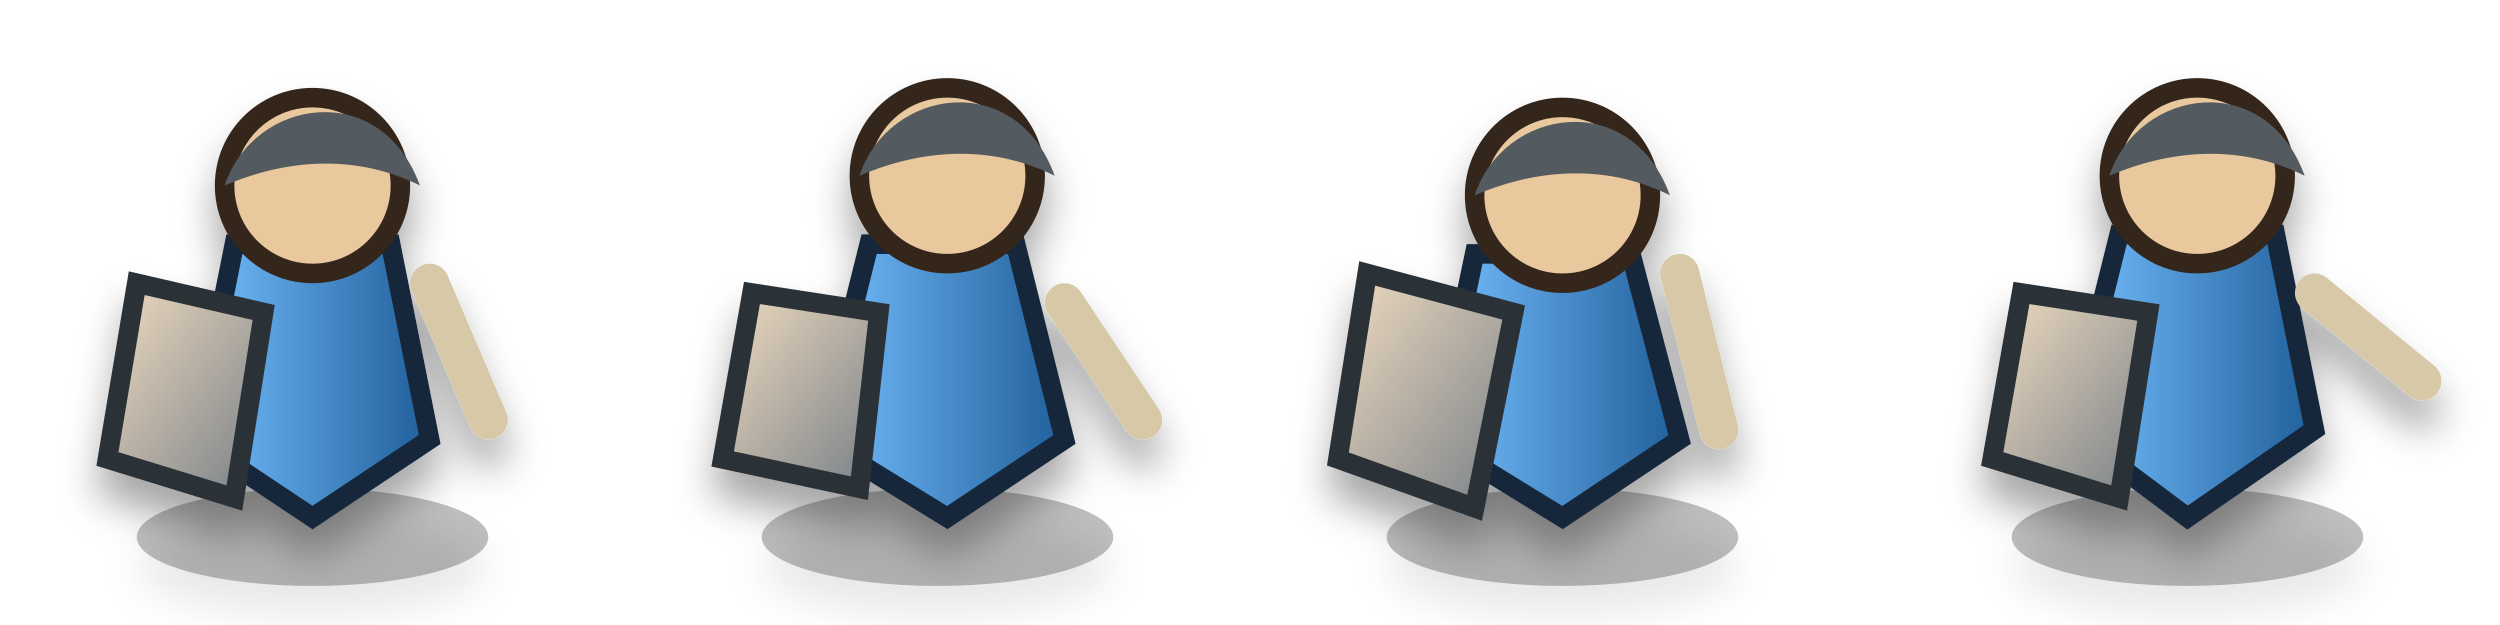
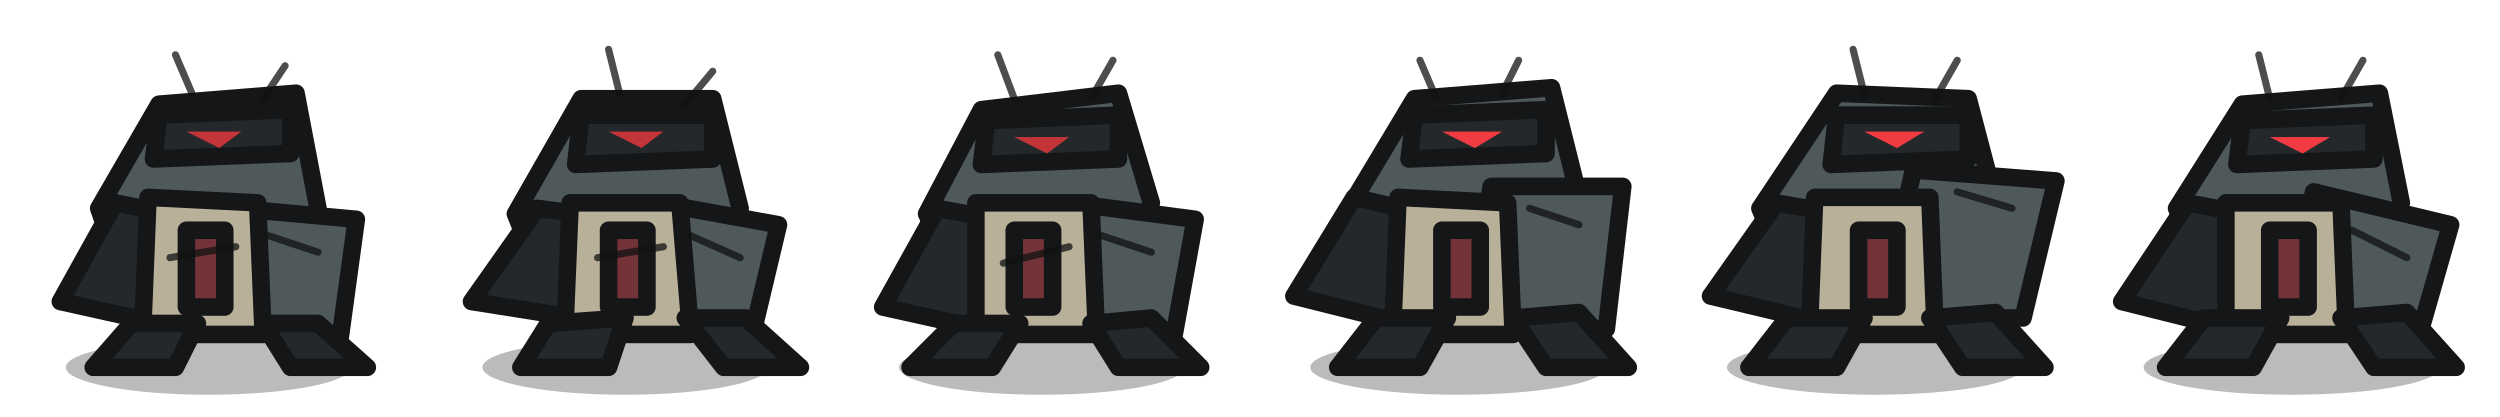
- <svg xmlns="http://www.w3.org/2000/svg" width="256" height="64" viewBox="0 0 256 64">
+ <svg xmlns="http://www.w3.org/2000/svg" width="456" height="76" viewBox="0 0 456 76">
  <defs>
-     <linearGradient id="steel" x1="0" x2="1" y1="0" y2="1">
-       <stop offset="0" stop-color="#f1dcc0" />
-       <stop offset="1" stop-color="#777f87" />
-     </linearGradient>
-     <linearGradient id="blue" x1="0" x2="1">
-       <stop offset="0" stop-color="#76bfff" />
-       <stop offset="1" stop-color="#205f9a" />
-     </linearGradient>
-     <filter id="soft" x="-20%" y="-20%" width="140%" height="140%">
-       <feDropShadow dx="0" dy="3" stdDeviation="2" flood-color="#000" flood-opacity=".35" />
-     </filter>
+     <style>
+       .line{stroke:#151617;stroke-width:3.2;stroke-linecap:round;stroke-linejoin:round}
+       .scratch{stroke:#101112;stroke-width:1.3;stroke-linecap:round;opacity:.75}
+       .steel{fill:#50595a}.dark{fill:#25282a}.cloth{fill:#b9b099}.red{fill:#743338}
+       .hi{fill:#d7d0b1}.shadow{fill:#080909;opacity:.28}
+     </style>
  </defs>
-   <g filter="url(#soft)">
+   <g>
    <g transform="translate(0 0)">
-       <ellipse cx="32" cy="55" rx="18" ry="5" fill="#000" opacity=".25" />
-       <path d="M24 25h16l4 20-12 8-12-8z" fill="url(#blue)" stroke="#14273a" stroke-width="2" />
-       <circle cx="32" cy="19" r="9" fill="#e9c89d" stroke="#34281f" stroke-width="2" />
-       <path d="M23 19c3-9 16-11 20 0-6-3-13-3-20 0z" fill="#525a61" />
-       <path d="M14 29l13 3-3 19-13-4z" fill="url(#steel)" stroke="#2a3238" stroke-width="2" />
-       <path d="M44 29l6 14" stroke="#d7c8a8" stroke-width="4" stroke-linecap="round" />
+       <ellipse class="shadow" cx="38" cy="67" rx="26" ry="5" />
+       <path class="line steel" d="M29 19l25-2 4 21-8 19-25 1-7-20z" />
+       <path class="line dark" d="M21 37l-10 18 18 4 7-19z" />
+       <path class="line steel" d="M43 38l22 2-3 22-22-3z" />
+       <path class="line cloth" d="M27 36l20 1 1 24-22 0z" />
+       <path class="line red" d="M34 42h7v14h-7z" />
+       <path class="line dark" d="M29 21l24-1v8l-25 1z" />
+       <path fill="#c33538" d="M34 24l10 0-4 3z" />
+       <path class="line dark" d="M24 59l-7 8 15 0 4-8zM48 59l5 8 14 0-9-8z" />
+       <path class="scratch" d="M35 17l-3-7M48 18l4-6M31 47l12-2M49 43l9 3" />
    </g>
-     <g transform="translate(64 0)">
-       <ellipse cx="32" cy="55" rx="18" ry="5" fill="#000" opacity=".25" />
-       <path d="M25 25h15l5 20-12 8-13-8z" fill="url(#blue)" stroke="#14273a" stroke-width="2" />
-       <circle cx="33" cy="18" r="9" fill="#e9c89d" stroke="#34281f" stroke-width="2" />
-       <path d="M24 18c3-9 16-11 20 0-6-3-13-3-20 0z" fill="#525a61" />
-       <path d="M13 30l13 2-2 18-14-3z" fill="url(#steel)" stroke="#2a3238" stroke-width="2" />
-       <path d="M45 31l8 12" stroke="#d7c8a8" stroke-width="4" stroke-linecap="round" />
+     <g transform="translate(76 0)">
+       <ellipse class="shadow" cx="38" cy="67" rx="26" ry="5" />
+       <path class="line steel" d="M30 18l24 0 5 20-9 19-24 2-8-20z" />
+       <path class="line dark" d="M22 38l-12 17 19 3 8-18z" />
+       <path class="line steel" d="M44 37l22 4-5 21-22-4z" />
+       <path class="line cloth" d="M28 37l20 0 2 24-23 0z" />
+       <path class="line red" d="M35 42h7v14h-7z" />
+       <path class="line dark" d="M30 21l24 0v8l-25 1z" />
+       <path fill="#c33538" d="M35 24l10 0-4 3z" />
+       <path class="line dark" d="M24 59l-5 8 16 0 3-9zM49 58l7 9 14 0-10-9z" />
+       <path class="scratch" d="M37 17l-2-8M49 19l5-6M33 47l12-2M50 43l9 4" />
    </g>
-     <g transform="translate(128 0)">
-       <ellipse cx="32" cy="55" rx="18" ry="5" fill="#000" opacity=".25" />
-       <path d="M23 26h16l5 19-12 8-13-8z" fill="url(#blue)" stroke="#14273a" stroke-width="2" />
-       <circle cx="32" cy="20" r="9" fill="#e9c89d" stroke="#34281f" stroke-width="2" />
-       <path d="M23 20c3-9 16-11 20 0-6-3-13-3-20 0z" fill="#525a61" />
-       <path d="M12 28l15 4-4 20-14-5z" fill="url(#steel)" stroke="#2a3238" stroke-width="2" />
-       <path d="M44 28l4 16" stroke="#d7c8a8" stroke-width="4" stroke-linecap="round" />
+     <g transform="translate(152 0)">
+       <ellipse class="shadow" cx="38" cy="67" rx="26" ry="5" />
+       <path class="line steel" d="M27 20l25-3 6 20-8 20-24 1-9-19z" />
+       <path class="line dark" d="M19 38l-10 18 18 4 8-19z" />
+       <path class="line steel" d="M43 37l23 3-4 22-23-4z" />
+       <path class="line cloth" d="M26 37l21 0 1 24-22 0z" />
+       <path class="line red" d="M33 42h7v14h-7z" />
+       <path class="line dark" d="M28 22l24-1v8l-25 1z" />
+       <path fill="#c33538" d="M33 25l10 0-4 3z" />
+       <path class="line dark" d="M22 59l-8 8 15 0 5-8zM47 59l5 8 15 0-9-9z" />
+       <path class="scratch" d="M33 18l-3-8M47 18l4-7M31 48l12-3M49 43l9 3" />
    </g>
-     <g transform="translate(192 0)">
-       <ellipse cx="32" cy="55" rx="18" ry="5" fill="#000" opacity=".25" />
-       <path d="M25 24h16l4 20-13 9-12-9z" fill="url(#blue)" stroke="#14273a" stroke-width="2" />
-       <circle cx="33" cy="18" r="9" fill="#e9c89d" stroke="#34281f" stroke-width="2" />
-       <path d="M24 18c3-9 16-11 20 0-6-3-13-3-20 0z" fill="#525a61" />
-       <path d="M15 30l13 2-3 19-13-4z" fill="url(#steel)" stroke="#2a3238" stroke-width="2" />
-       <path d="M45 30l11 9" stroke="#d7c8a8" stroke-width="4" stroke-linecap="round" />
+     <g transform="translate(228 0)">
+       <ellipse class="shadow" cx="38" cy="67" rx="27" ry="5" />
+       <path class="line steel" d="M30 18l25-2 5 20-10 20-24 1-8-19z" />
+       <path class="line steel" d="M44 34l24 0-3 26-25-1z" />
+       <path class="line dark" d="M19 36l-11 18 20 5 8-19z" />
+       <path class="line cloth" d="M27 36l20 1 1 24-22 0z" />
+       <path class="line red" d="M35 42h7v14h-7z" />
+       <path class="line dark" d="M30 21l24-1v8l-25 1z" />
+       <path fill="#f03b42" d="M35 24l11 0-5 3z" />
+       <path class="line dark" d="M23 58l-7 9h15l5-9zM48 58l6 9h15l-9-10z" />
+       <path class="scratch" d="M51 38l9 3M34 18l-3-7M46 17l3-6" />
+     </g>
+     <g transform="translate(304 0)">
+       <ellipse class="shadow" cx="38" cy="67" rx="27" ry="5" />
+       <path class="line steel" d="M31 17l24 1 5 19-10 19-25 1-8-19z" />
+       <path class="line steel" d="M45 31l26 2-6 25-26 0z" />
+       <path class="line dark" d="M20 37l-12 17 21 5 8-19z" />
+       <path class="line cloth" d="M27 36l21 0 1 25-23 0z" />
+       <path class="line red" d="M35 42h7v14h-7z" />
+       <path class="line dark" d="M31 21l24 0v8l-25 1z" />
+       <path fill="#f03b42" d="M36 24l11 0-5 3z" />
+       <path class="line dark" d="M22 58l-7 9h16l5-9zM48 58l6 9h15l-9-10z" />
+       <path class="scratch" d="M53 35l10 3M36 17l-2-8M49 18l4-7" />
+     </g>
+     <g transform="translate(380 0)">
+       <ellipse class="shadow" cx="38" cy="67" rx="27" ry="5" />
+       <path class="line steel" d="M29 19l25-2 4 20-9 20-24 0-8-19z" />
+       <path class="line steel" d="M42 35l25 6-6 21-24-5z" />
+       <path class="line dark" d="M19 37l-12 18 20 5 8-20z" />
+       <path class="line cloth" d="M26 37l21 0 1 24-22 0z" />
+       <path class="line red" d="M34 42h7v14h-7z" />
+       <path class="line dark" d="M29 22l24-1v8l-25 1z" />
+       <path fill="#f03b42" d="M34 25l11 0-5 3z" />
+       <path class="line dark" d="M22 58l-7 9h16l5-9zM47 58l6 9h15l-9-10z" />
+       <path class="scratch" d="M49 42l10 5M34 18l-2-8M47 18l4-7" />
    </g>
  </g>
</svg>
